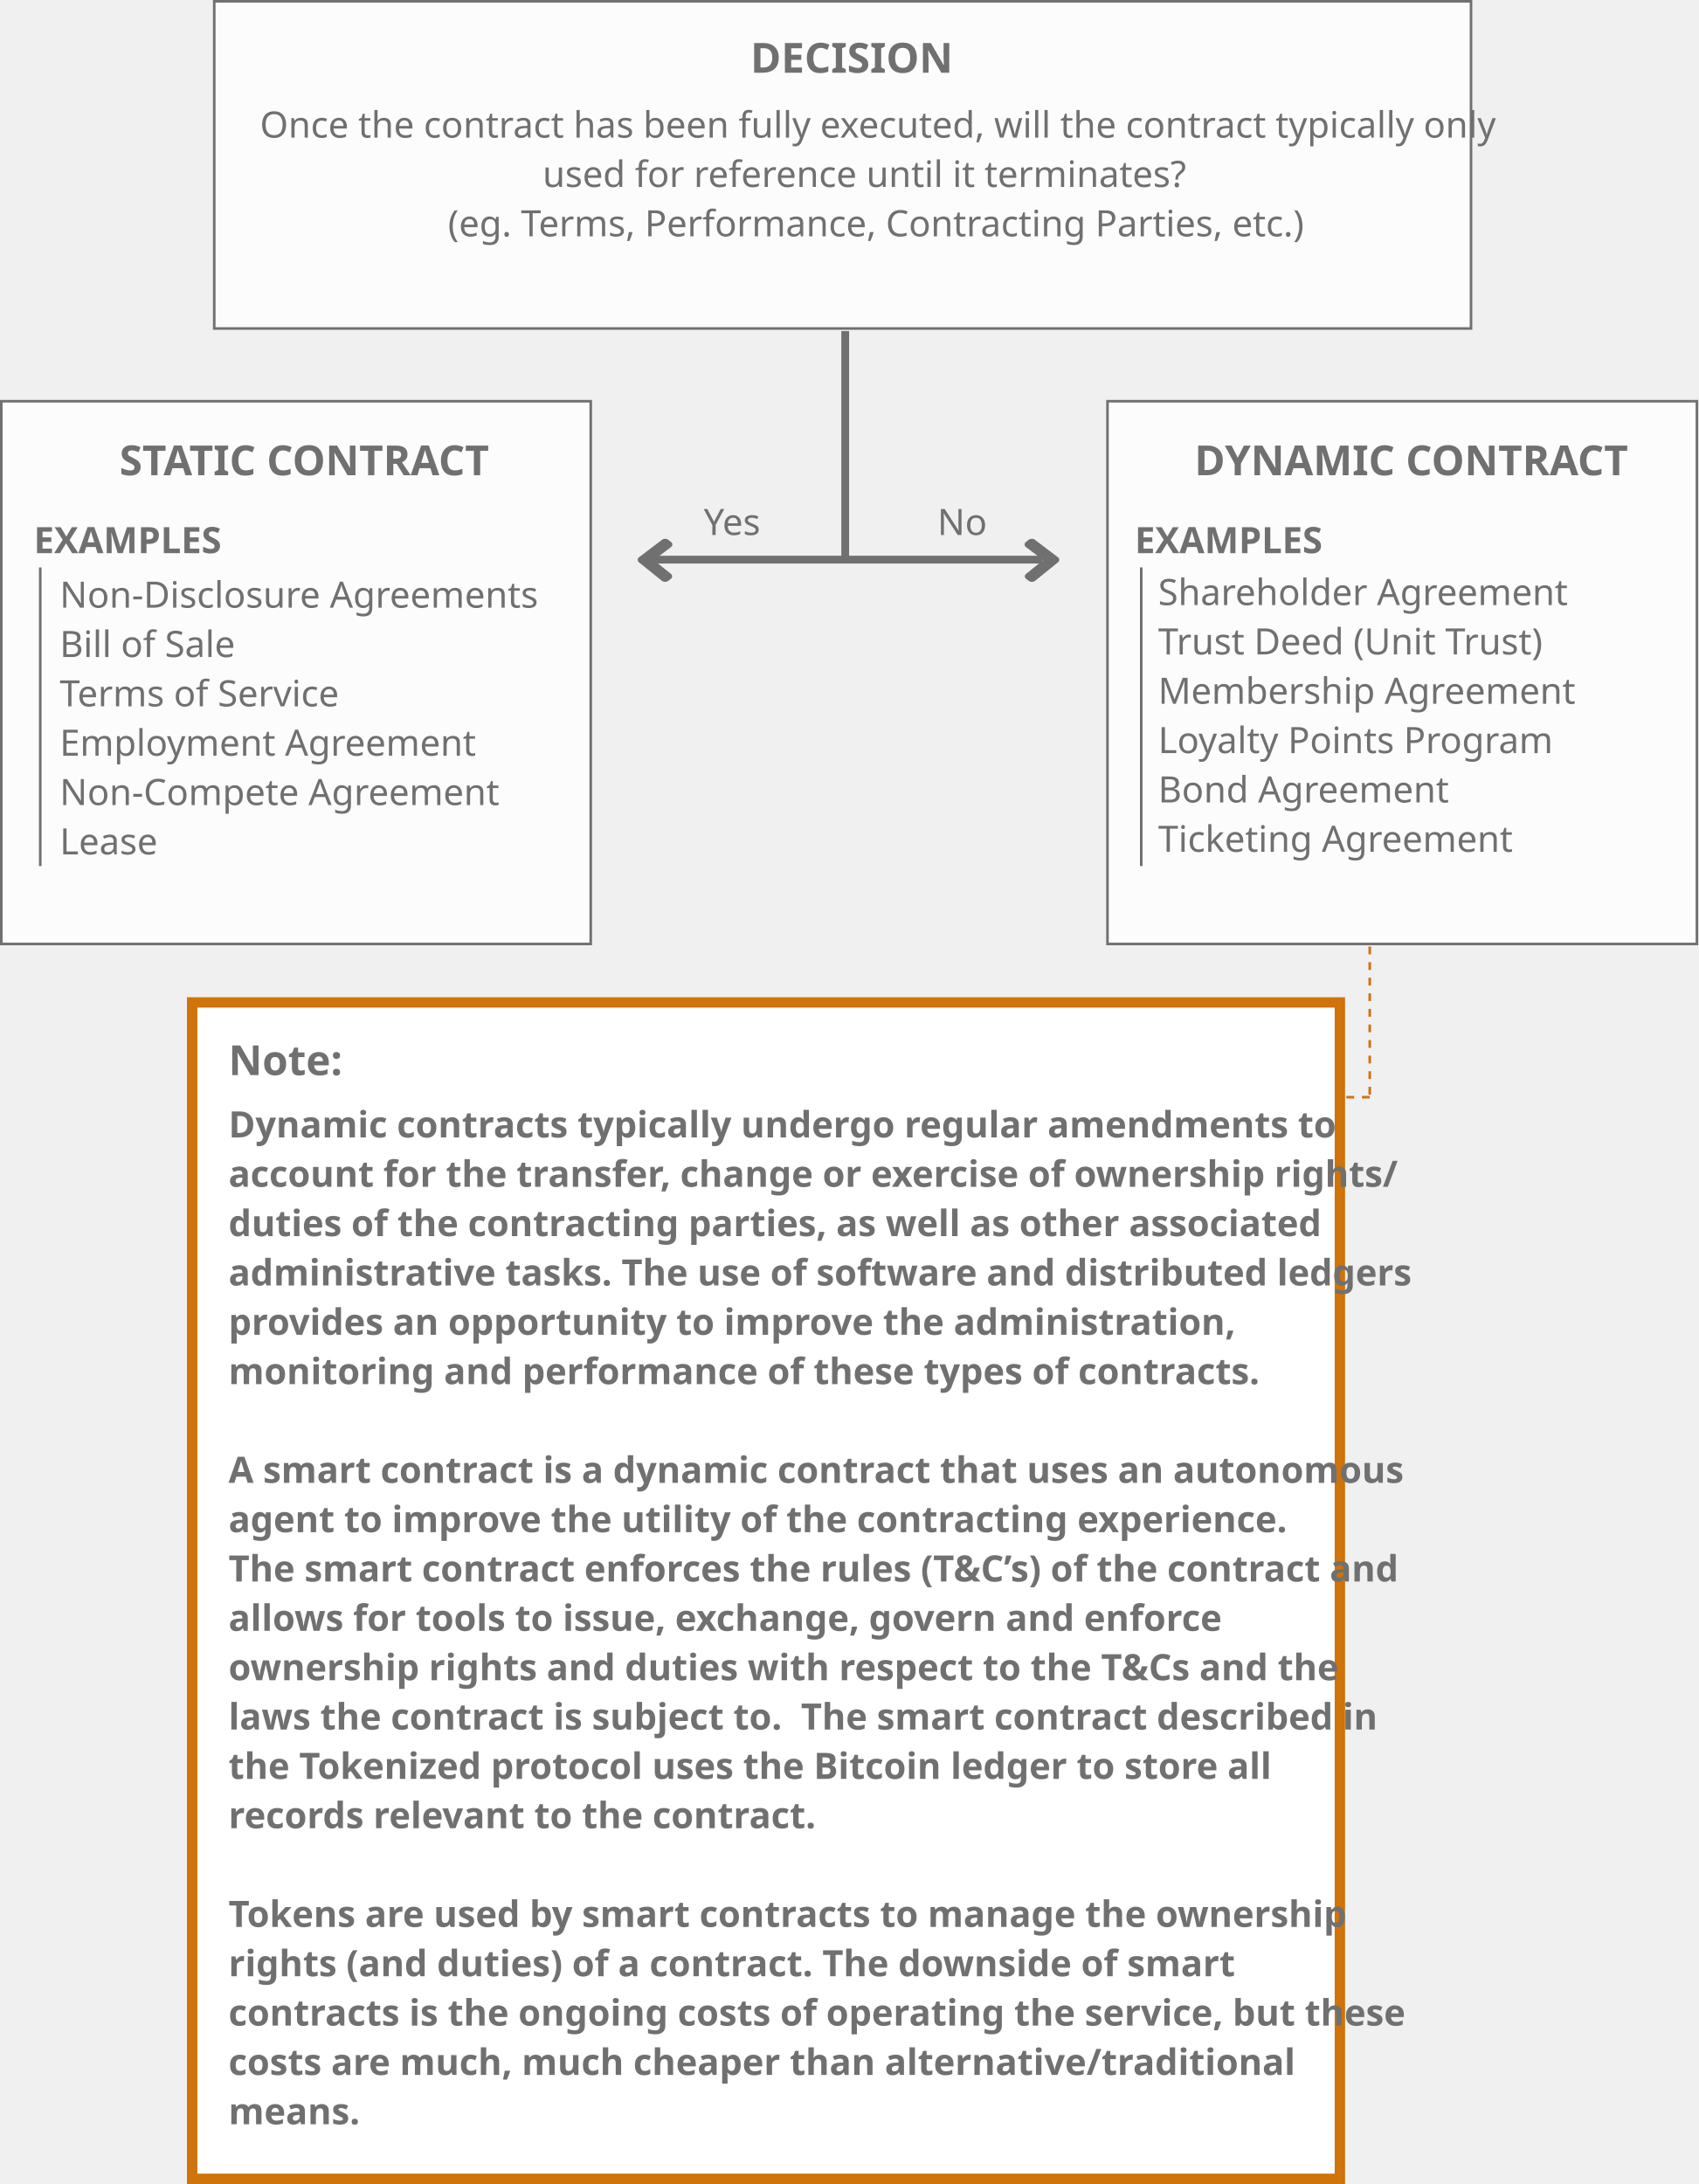
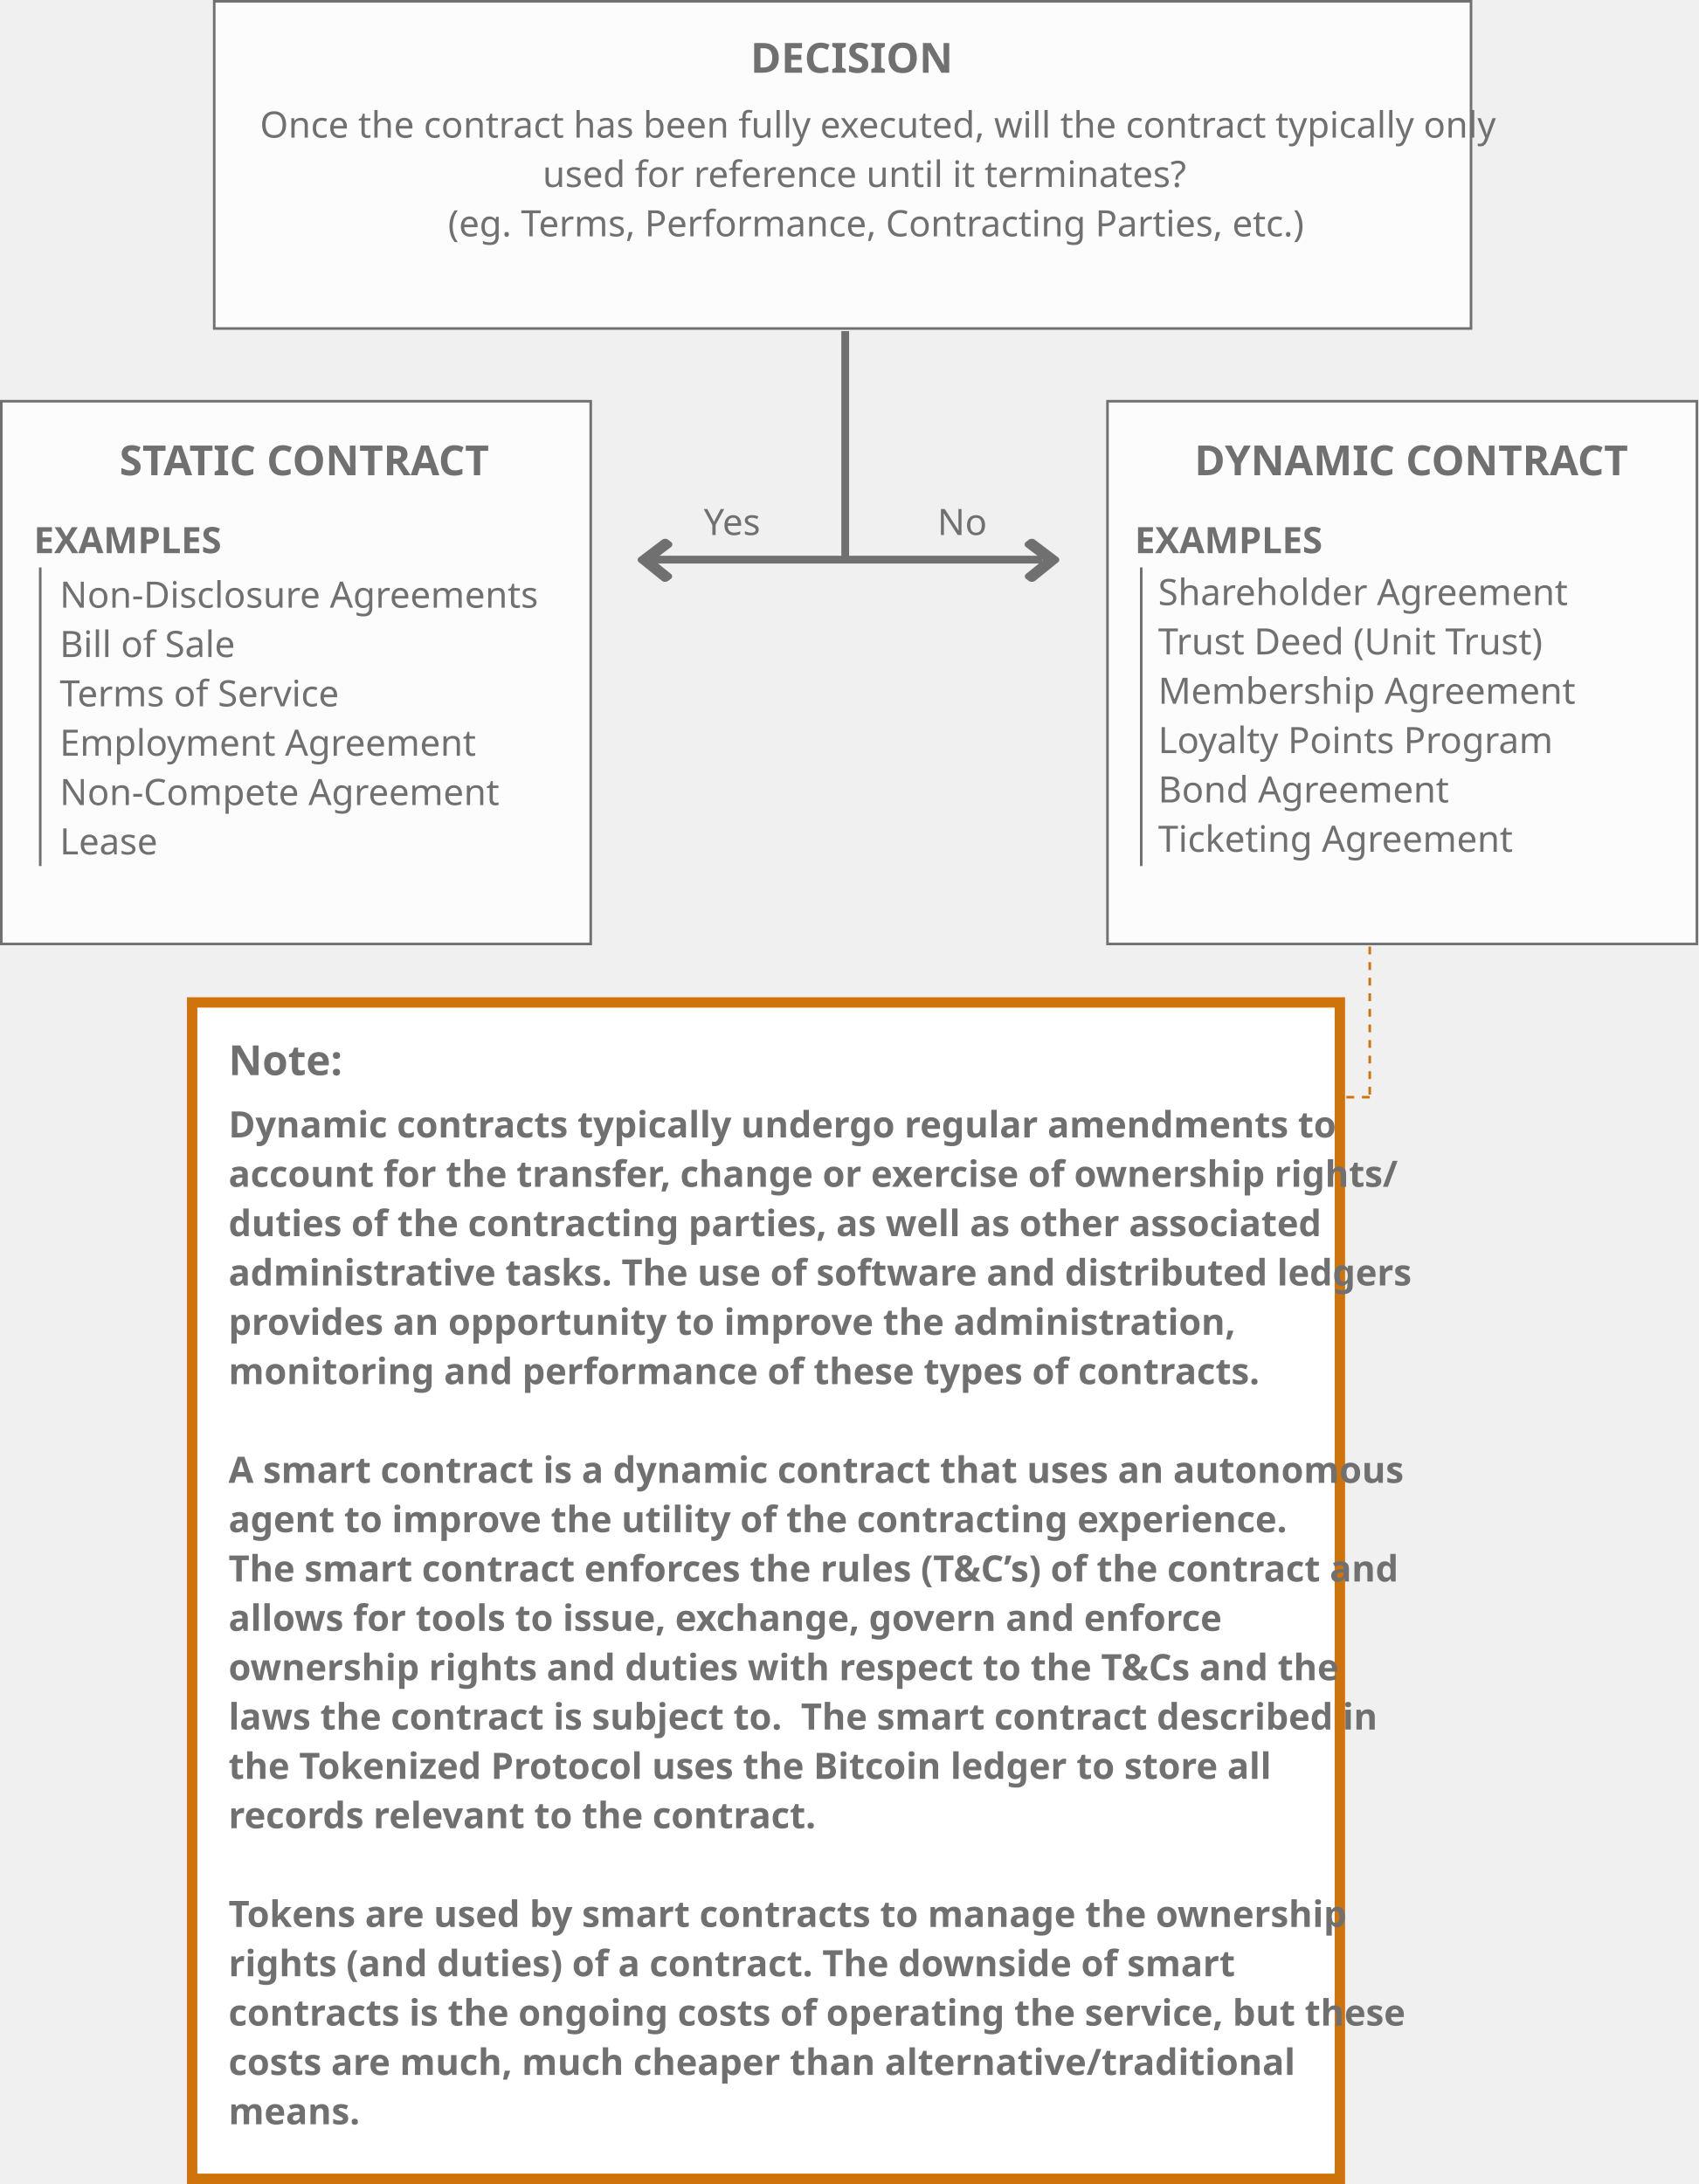
<svg xmlns="http://www.w3.org/2000/svg" width="654" height="841" viewBox="0 0 654 841">
  <g id="contract-formation-decision-tree" transform="translate(-9388 897)">
    <line id="Line_352" data-name="Line 352" x2="150" transform="translate(9639.5 -681.5)" fill="none" stroke="#707070" stroke-width="3" />
    <path id="Path_60" data-name="Path 60" d="M6.231,8.3l6.65-5.194a1.2,1.2,0,0,0,.512-.965,1.166,1.166,0,0,0-.493-.961L11.892.389A1.908,1.908,0,0,0,10.667,0,1.955,1.955,0,0,0,9.434.4L.512,7.355A1.2,1.2,0,0,0,0,8.32a1.167,1.167,0,0,0,.493.961l8.78,6.9a1.909,1.909,0,0,0,1.225.39,1.952,1.952,0,0,0,1.232-.4l1.026-.8a1.174,1.174,0,0,0,.02-1.926Z" transform="translate(9796.096 -673.135) rotate(179)" fill="#707070" />
    <g id="Rectangle_291" data-name="Rectangle 291" transform="translate(9470 -897)" fill="#fcfcfc" stroke="#707070" stroke-width="1">
      <rect width="485" height="127" stroke="none" />
      <rect x="0.5" y="0.5" width="484" height="126" fill="none" />
    </g>
    <text id="DECISION" transform="translate(9677 -869)" fill="#707070" font-size="16" font-family="SegoeUI-Semibold, Segoe UI" font-weight="600">
      <tspan x="0" y="0">DECISION</tspan>
    </text>
    <text id="Once_the_contract_has_been_fully_executed_will_the_contract_typically_only_used_for_reference_until_it_terminates_eg._Terms_Performance_Contracting_Parties_etc._" data-name="Once the contract has been fully executed, will the contract typically only used for reference until it terminates?(eg. Terms, Performance, Contracting Parties, etc.)" transform="translate(9485 -859)" fill="#707070" font-size="14" font-family="SegoeUI, Segoe UI">
      <tspan x="3.093" y="15">Once the contract has been fully executed, will the contract typically only </tspan>
      <tspan x="111.969" y="34">used for reference until it terminates?</tspan>
      <tspan x="75.523" y="53">(eg. Terms, Performance, Contracting Parties, etc.)</tspan>
    </text>
    <line id="Line_353" data-name="Line 353" y2="88" transform="translate(9713.5 -769.5)" fill="none" stroke="#707070" stroke-width="3" />
    <path id="Path_60-2" data-name="Path 60" d="M6.231,8.264l6.65,5.194a1.2,1.2,0,0,1,.512.965,1.166,1.166,0,0,1-.493.961l-1.01.795a1.908,1.908,0,0,1-1.224.389,1.955,1.955,0,0,1-1.233-.4L.512,9.213A1.2,1.2,0,0,1,0,8.248a1.167,1.167,0,0,1,.493-.961L9.272.39A1.909,1.909,0,0,1,10.5,0a1.952,1.952,0,0,1,1.232.4l1.026.8a1.174,1.174,0,0,1,.02,1.926Z" transform="matrix(1, 0.017, -0.017, 1, 9633.704, -689.701)" fill="#707070" />
    <text id="Yes" transform="translate(9659 -706)" fill="#707070" font-size="14" font-family="SegoeUI, Segoe UI">
      <tspan x="0" y="15">Yes</tspan>
    </text>
    <g id="Rectangle_292" data-name="Rectangle 292" transform="translate(9388 -743)" fill="#fcfcfc" stroke="#707070" stroke-width="1">
      <rect width="228" height="210" stroke="none" />
      <rect x="0.5" y="0.5" width="227" height="209" fill="none" />
    </g>
    <text id="STATIC_CONTRACT" data-name="STATIC CONTRACT" transform="translate(9434 -714)" fill="#707070" font-size="16" font-family="SegoeUI-Semibold, Segoe UI" font-weight="600">
      <tspan x="0" y="0">STATIC CONTRACT</tspan>
    </text>
    <g id="Rectangle_293" data-name="Rectangle 293" transform="translate(9814 -743)" fill="#fcfcfc" stroke="#707070" stroke-width="1">
      <rect width="228" height="210" stroke="none" />
      <rect x="0.5" y="0.5" width="227" height="209" fill="none" />
    </g>
    <text id="DYNAMIC_CONTRACT" data-name="DYNAMIC CONTRACT" transform="translate(9848 -714)" fill="#707070" font-size="16" font-family="SegoeUI-Semibold, Segoe UI" font-weight="600">
      <tspan x="0" y="0">DYNAMIC CONTRACT</tspan>
    </text>
    <text id="No" transform="translate(9749 -706)" fill="#707070" font-size="14" font-family="SegoeUI, Segoe UI">
      <tspan x="0" y="15">No</tspan>
    </text>
    <text id="Non-Disclosure_Agreements_Bill_of_Sale_Terms_of_Service_Employment_Agreement_Non-Compete_Agreement_Lease_" data-name="Non-Disclosure Agreements Bill of Sale Terms of Service Employment Agreement Non-Compete Agreement Lease " transform="translate(9411 -678)" fill="#707070" font-size="14" font-family="SegoeUI, Segoe UI">
      <tspan x="0" y="15">Non-Disclosure Agreements</tspan>
      <tspan x="0" y="34">Bill of Sale</tspan>
      <tspan x="0" y="53">Terms of Service</tspan>
      <tspan x="0" y="72">Employment Agreement</tspan>
      <tspan x="0" y="91">Non-Compete Agreement</tspan>
      <tspan x="0" y="110">Lease</tspan>
    </text>
    <text id="Shareholder_Agreement_Trust_Deed_Unit_Trust_Membership_Agreement_Loyalty_Points_Program_Bond_Agreement_Ticketing_Agreement_" data-name="Shareholder Agreement Trust Deed (Unit Trust) Membership Agreement Loyalty Points Program Bond Agreement Ticketing Agreement " transform="translate(9834 -679)" fill="#707070" font-size="14" font-family="SegoeUI, Segoe UI">
      <tspan x="0" y="15">Shareholder Agreement</tspan>
      <tspan x="0" y="34">Trust Deed (Unit Trust)</tspan>
      <tspan x="0" y="53">Membership Agreement</tspan>
      <tspan x="0" y="72">Loyalty Points Program</tspan>
      <tspan x="0" y="91">Bond Agreement</tspan>
      <tspan x="0" y="110">Ticketing Agreement</tspan>
    </text>
    <text id="EXAMPLES" transform="translate(9825 -699)" fill="#707070" font-size="14" font-family="SegoeUI-Bold, Segoe UI" font-weight="700">
      <tspan x="0" y="15">EXAMPLES</tspan>
    </text>
    <line id="Line_373" data-name="Line 373" y2="115" transform="translate(9827.5 -678.5)" fill="none" stroke="#707070" stroke-width="1" />
    <text id="EXAMPLES-2" data-name="EXAMPLES" transform="translate(9401 -699)" fill="#707070" font-size="14" font-family="SegoeUI-Bold, Segoe UI" font-weight="700">
      <tspan x="0" y="15">EXAMPLES</tspan>
    </text>
    <line id="Line_374" data-name="Line 374" y2="115" transform="translate(9403.5 -678.5)" fill="none" stroke="#707070" stroke-width="1" />
    <g id="Rectangle_313" data-name="Rectangle 313" transform="translate(9460 -513)" fill="#fff" stroke="#cf730b" stroke-width="4">
      <rect width="446" height="457" stroke="none" />
      <rect x="2" y="2" width="442" height="453" fill="none" />
    </g>
    <text id="Note:" transform="translate(9476 -500)" fill="#707070" font-size="16" font-family="SegoeUI-Semibold, Segoe UI" font-weight="600">
      <tspan x="0" y="17">Note:</tspan>
    </text>
    <text id="Dynamic_contracts_typically_undergo_regular_amendments_to_account_for_the_transfer_change_or_exercise_of_ownership_rights_duties_of_the_contracting_parties_as_well_as_other_associated_administrative_tasks._The_use_of_software_and_distributed_ledgers_prov" data-name="Dynamic contracts typically undergo regular amendments to account for the transfer, change or exercise of ownership rights/duties of the contracting parties, as well as other associated administrative tasks. The use of software and distributed ledgers prov" transform="translate(9476 -474)" fill="#707070" font-size="14" font-family="SegoeUI-Semibold, Segoe UI" font-weight="600">
      <tspan x="0" y="15">Dynamic contracts typically undergo regular amendments to </tspan>
      <tspan x="0" y="34">account for the transfer, change or exercise of ownership rights/</tspan>
      <tspan x="0" y="53">duties of the contracting parties, as well as other associated </tspan>
      <tspan x="0" y="72">administrative tasks. The use of software and distributed ledgers </tspan>
      <tspan x="0" y="91">provides an opportunity to improve the administration, </tspan>
      <tspan x="0" y="110">monitoring and performance of these types of contracts. </tspan>
      <tspan x="0" y="129" />
      <tspan x="0" y="148">A smart contract is a dynamic contract that uses an autonomous </tspan>
      <tspan x="0" y="167">agent to improve the utility of the contracting experience. </tspan>
      <tspan x="0" y="186">The smart contract enforces the rules (T&amp;C’s) of the contract and </tspan>
      <tspan x="0" y="205">allows for tools to issue, exchange, govern and enforce </tspan>
      <tspan x="0" y="224">ownership rights and duties with respect to the T&amp;Cs and the </tspan>
      <tspan x="0" y="243" xml:space="preserve">laws the contract is subject to.  The smart contract described in </tspan>
-       <tspan x="0" y="262">the Tokenized protocol uses the Bitcoin ledger to store all </tspan>
+       <tspan x="0" y="262">the Tokenized Protocol uses the Bitcoin ledger to store all </tspan>
      <tspan x="0" y="281">records relevant to the contract.</tspan>
      <tspan x="0" y="300" />
      <tspan x="0" y="319">Tokens are used by smart contracts to manage the ownership </tspan>
      <tspan x="0" y="338">rights (and duties) of a contract. The downside of smart </tspan>
      <tspan x="0" y="357">contracts is the ongoing costs of operating the service, but these </tspan>
      <tspan x="0" y="376">costs are much, much cheaper than alternative/traditional </tspan>
      <tspan x="0" y="395">means.</tspan>
    </text>
    <line id="Line_375" data-name="Line 375" x2="9" transform="translate(9906.5 -474.5)" fill="none" stroke="#cf730b" stroke-width="1" stroke-dasharray="3" />
    <line id="Line_376" data-name="Line 376" y2="58" transform="translate(9915.5 -532.5)" fill="none" stroke="#cf730b" stroke-width="1" stroke-dasharray="3" />
  </g>
</svg>
